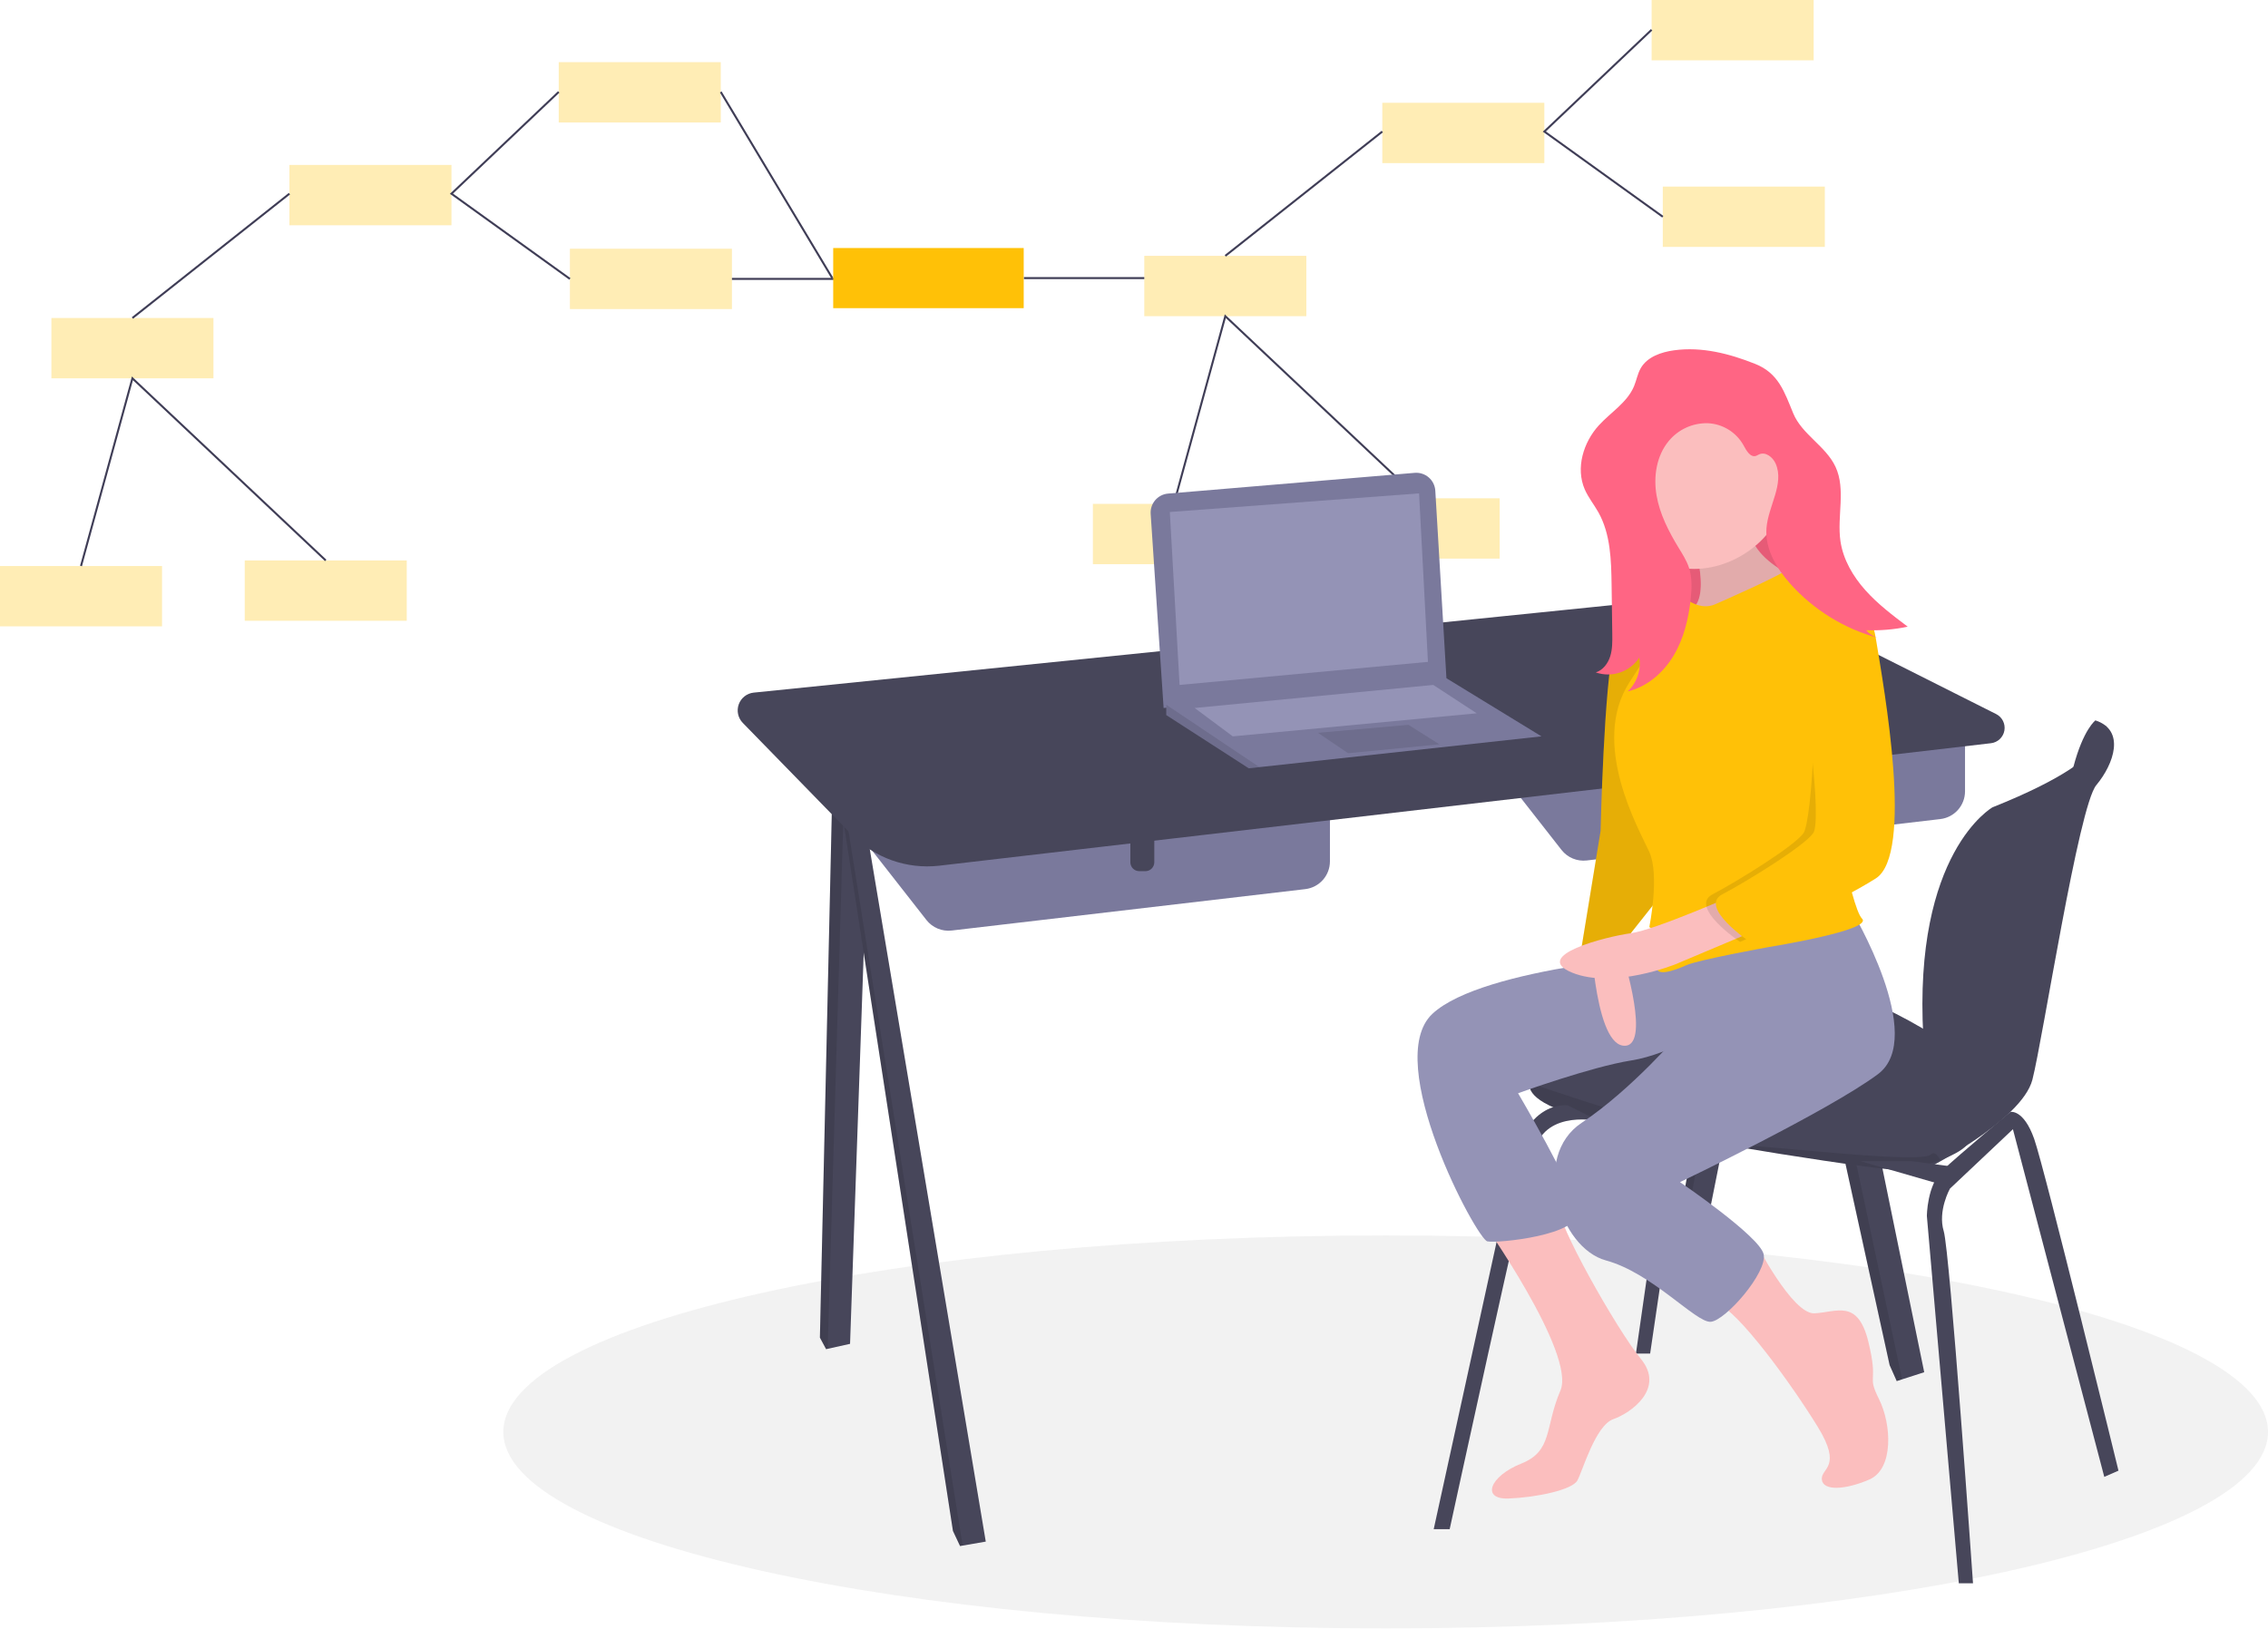
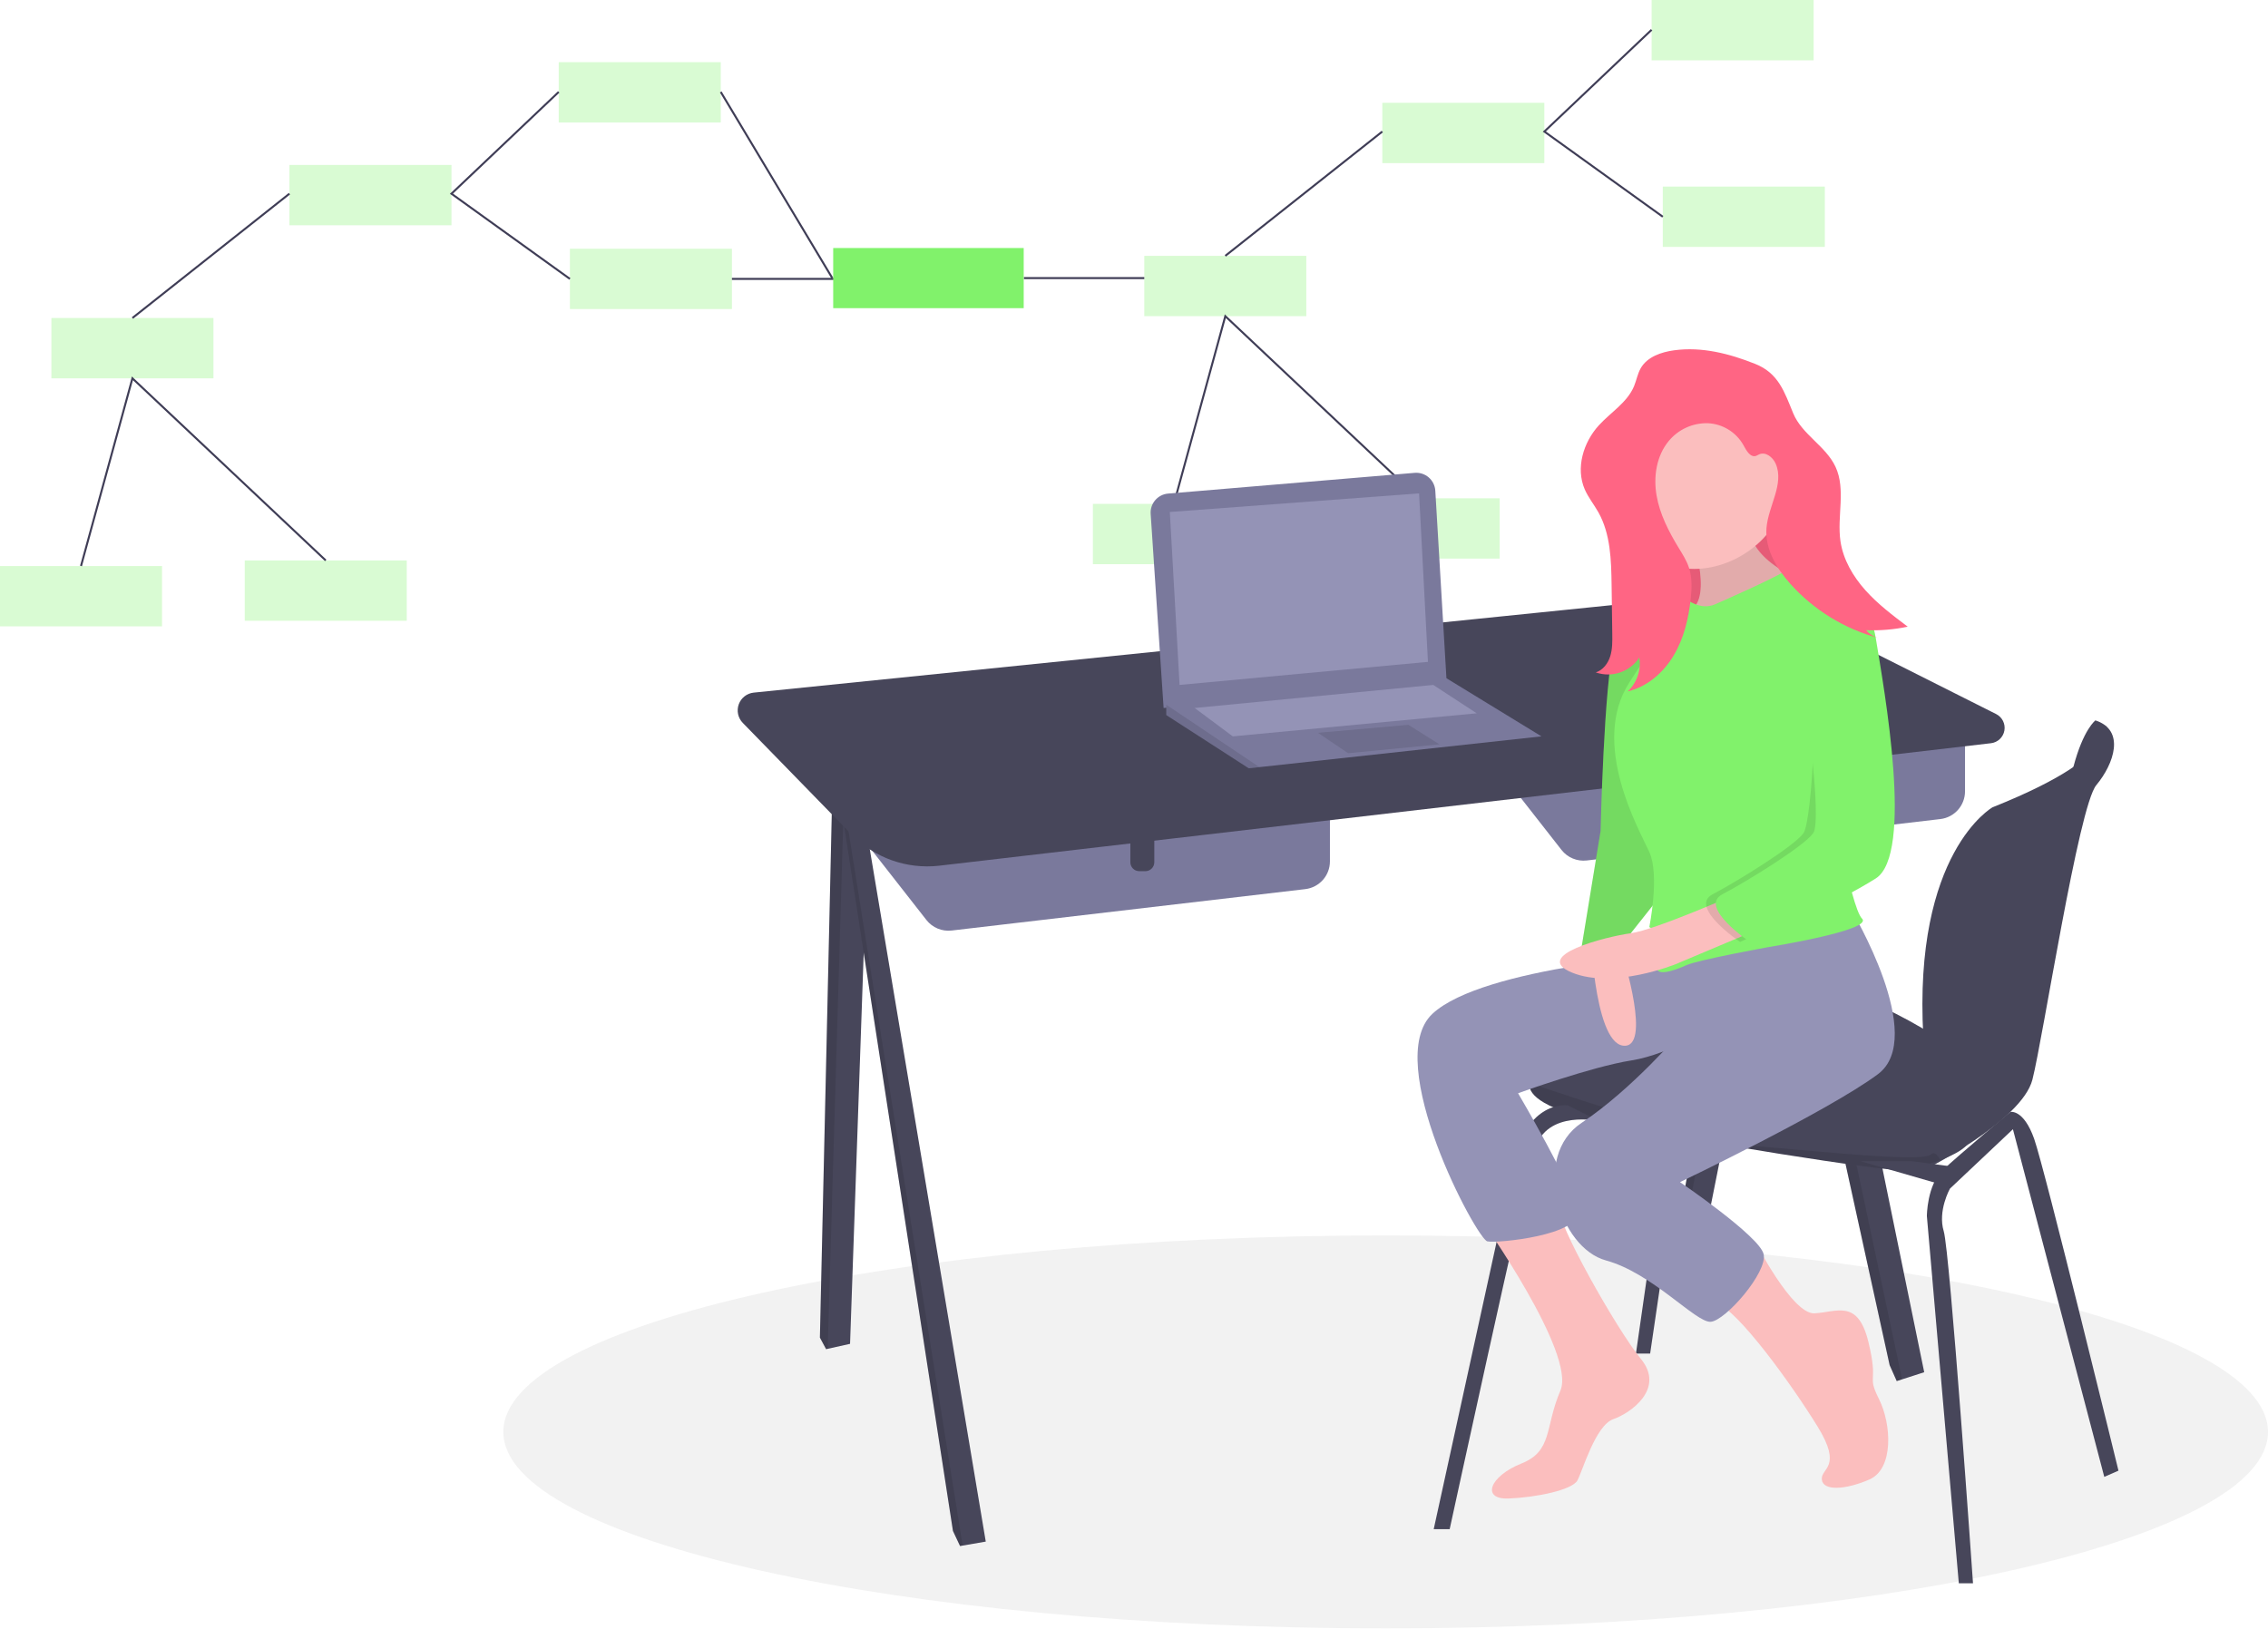
<svg xmlns="http://www.w3.org/2000/svg" id="e87ddc62-7528-42a5-8b37-f74ed0351019" data-name="Layer 1" width="1131" height="812.206" viewBox="0 0 1131 812.206">
-   <rect x="689.328" y="51.267" width="80.802" height="30.092" fill="#ffc107" opacity="0.3" />
-   <rect x="823.626" width="80.802" height="30.092" fill="#ffc107" opacity="0.3" />
-   <rect x="829.198" y="93.061" width="80.802" height="30.092" fill="#ffc107" opacity="0.3" />
-   <rect x="570.634" y="127.611" width="80.802" height="30.092" fill="#ffc107" opacity="0.3" />
-   <rect x="545" y="251.321" width="80.802" height="30.092" fill="#ffc107" opacity="0.3" />
-   <rect x="667.038" y="248.534" width="80.802" height="30.092" fill="#ffc107" opacity="0.3" />
+   <rect x="689.328" y="51.267" width="80.802" height="30.092" fill="#81f26b" opacity="0.3" />
+   <rect x="823.626" width="80.802" height="30.092" fill="#81f26b" opacity="0.3" />
+   <rect x="829.198" y="93.061" width="80.802" height="30.092" fill="#81f26b" opacity="0.3" />
+   <rect x="570.634" y="127.611" width="80.802" height="30.092" fill="#81f26b" opacity="0.3" />
+   <rect x="545" y="251.321" width="80.802" height="30.092" fill="#81f26b" opacity="0.3" />
+   <rect x="667.038" y="248.534" width="80.802" height="30.092" fill="#81f26b" opacity="0.3" />
  <polyline points="823.626 14.856 770.13 65.616 829.198 108.107" fill="none" stroke="#3f3d56" stroke-miterlimit="10" />
  <line x1="689.328" y1="65.616" x2="611.034" y2="127.611" fill="none" stroke="#3f3d56" stroke-miterlimit="10" />
  <polyline points="585.401 251.297 611.034 157.702 707.439 248.534" fill="none" stroke="#3f3d56" stroke-miterlimit="10" />
-   <rect x="144.328" y="82.267" width="80.802" height="30.092" fill="#ffc107" opacity="0.3" />
-   <rect x="278.626" y="31" width="80.802" height="30.092" fill="#ffc107" opacity="0.3" />
-   <rect x="284.198" y="124.061" width="80.802" height="30.092" fill="#ffc107" opacity="0.3" />
-   <rect x="25.634" y="158.611" width="80.802" height="30.092" fill="#ffc107" opacity="0.3" />
-   <rect y="282.321" width="80.802" height="30.092" fill="#ffc107" opacity="0.3" />
-   <rect x="122.038" y="279.534" width="80.802" height="30.092" fill="#ffc107" opacity="0.3" />
+   <rect x="144.328" y="82.267" width="80.802" height="30.092" fill="#81f26b" opacity="0.3" />
+   <rect x="278.626" y="31" width="80.802" height="30.092" fill="#81f26b" opacity="0.3" />
+   <rect x="284.198" y="124.061" width="80.802" height="30.092" fill="#81f26b" opacity="0.3" />
+   <rect x="25.634" y="158.611" width="80.802" height="30.092" fill="#81f26b" opacity="0.3" />
+   <rect y="282.321" width="80.802" height="30.092" fill="#81f26b" opacity="0.3" />
+   <rect x="122.038" y="279.534" width="80.802" height="30.092" fill="#81f26b" opacity="0.3" />
  <polyline points="278.626 45.856 225.13 96.616 284.198 139.107" fill="none" stroke="#3f3d56" stroke-miterlimit="10" />
  <line x1="144.328" y1="96.616" x2="66.034" y2="158.611" fill="none" stroke="#3f3d56" stroke-miterlimit="10" />
  <polyline points="40.401 282.297 66.034 188.702 162.439 279.534" fill="none" stroke="#3f3d56" stroke-miterlimit="10" />
  <line x1="365" y1="139.107" x2="456.634" y2="139.107" fill="none" stroke="#3f3d56" stroke-miterlimit="10" />
-   <rect x="415.5" y="123.706" width="95" height="30" fill="#ffc107" />
+   <rect x="415.5" y="123.706" width="95" height="30" fill="#81f26b" />
  <line x1="510.623" y1="138.706" x2="570.634" y2="138.706" fill="none" stroke="#3f3d56" stroke-miterlimit="10" />
  <line x1="415.045" y1="138.706" x2="359.427" y2="45.856" fill="none" stroke="#3f3d56" stroke-miterlimit="10" />
  <ellipse cx="691" cy="714.206" rx="440" ry="98" fill="#f2f2f2" />
  <polygon points="894.984 391.611 852.078 606.582 842.79 606.582 841.768 604.994 838.809 600.39 875.964 399.572 881.604 397.21 894.984 391.611" fill="#47465a" />
  <polygon points="881.604 397.21 841.768 604.994 838.809 600.39 875.964 399.572 881.604 397.21" opacity="0.1" />
  <polygon points="959.564 684.432 948.533 687.988 945.852 688.855 942.313 680.893 881.604 403.96 887.916 402.545 901.177 399.572 959.564 684.432" fill="#47465a" />
  <polygon points="948.533 687.988 945.852 688.855 942.313 680.893 881.604 403.96 887.916 402.545 948.533 687.988" opacity="0.1" />
  <polygon points="433.636 391.611 423.905 670.277 412.753 672.754 411.962 672.931 408.865 667.181 415.058 394.264 421.016 393.415 433.636 391.611" fill="#47465a" />
  <polygon points="421.016 393.415 412.753 672.754 411.962 672.931 408.865 667.181 415.058 394.264 421.016 393.415" opacity="0.1" />
  <polygon points="491.581 768.917 480.045 770.907 478.753 771.128 475.215 763.609 419.039 399.572 420.658 399.081 429.213 396.476 491.581 768.917" fill="#47465a" />
  <polygon points="480.045 770.907 478.753 771.128 475.215 763.609 419.039 399.572 420.658 399.081 480.045 770.907" opacity="0.1" />
  <path d="M770.246,412.949l42.951,54.882a13.928,13.928,0,0,0,12.588,5.249l176.318-20.65a13.928,13.928,0,0,0,12.308-13.833v-40.688Z" transform="translate(-34.5 -43.89695)" fill="#7a799c" />
  <path d="M880.388,377.898h11.943a0,0,0,0,1,0,0v17.236a4.438,4.438,0,0,1-4.438,4.438H884.825a4.438,4.438,0,0,1-4.438-4.438V377.898A0,0,0,0,1,880.388,377.898Z" fill="#47465a" />
  <path d="M453.539,447.893l42.951,54.882a13.928,13.928,0,0,0,12.588,5.249l176.318-20.65A13.928,13.928,0,0,0,697.704,473.541V432.853Z" transform="translate(-34.5 -43.89695)" fill="#7a799c" />
  <path d="M563.68,412.842h11.943a0,0,0,0,1,0,0v17.236a4.438,4.438,0,0,1-4.438,4.438H568.118a4.438,4.438,0,0,1-4.438-4.438V412.842A0,0,0,0,1,563.68,412.842Z" fill="#47465a" />
  <path d="M502.885,475.688l524.459-61.09a7.713,7.713,0,0,0,2.578-14.549l-93.817-47.182a108.587,108.587,0,0,0-59.802-11.017L410.361,389.36a8.918,8.918,0,0,0-5.459,15.095l54.259,55.668A52.673,52.673,0,0,0,502.885,475.688Z" transform="translate(-34.5 -43.89695)" fill="#47465a" />
  <path d="M1085.044,406.318l-5.61-3.101s-6.056,4.458-10.99,23.24,9.221.204,9.221.204l6.193-12.828Z" transform="translate(-34.5 -43.89695)" fill="#47465a" />
  <path d="M1025.027,578.38s-5.75,26.982-8.404,34.502c-1.3,3.68-7.582,7.046-14.544,9.621a97.379,97.379,0,0,1-19.073,4.976c-7.52.885-103.947-14.155-150.834-24.328-31.587-6.852-35.669-14.712-34.971-19.109a6.38,6.38,0,0,1,1.796-3.45s46.444-31.405,62.811-46.444,48.656-3.096,84.042,3.096S1025.027,578.38,1025.027,578.38Z" transform="translate(-34.5 -43.89695)" fill="#47465a" />
  <path d="M1079.434,403.217s21.674,14.155-51.31,43.348c0,0-39.669,22.367-34.505,114.503a25.27,25.27,0,0,0,3.673,11.702c7.53,12.385,23.666,43.737-3.227,47.63V627.478s48.656-24.328,53.964-45.117,23.001-136.237,31.848-146.853S1094.473,408.083,1079.434,403.217Z" transform="translate(-34.5 -43.89695)" fill="#47465a" />
  <path d="M1002.079,622.502a97.379,97.379,0,0,1-19.073,4.976c-7.52.885-103.947-14.155-150.834-24.328-31.587-6.852-35.669-14.712-34.971-19.109,20.763,7.099,88.183,29.632,112.378,31.494,28.751,2.212,83.68,8.36,87.842,4.18C999.023,618.105,1000.664,619.804,1002.079,622.502Z" transform="translate(-34.5 -43.89695)" opacity="0.1" />
  <path d="M749.457,806.621l42.021-191.971s7.52-20.347,24.77-19.462L832.172,603.15s-26.54-6.193-32.29,14.155S757.419,806.621,757.419,806.621Z" transform="translate(-34.5 -43.89695)" fill="#47465a" />
  <polygon points="815.808 675.143 832.616 557.926 840.136 557.926 822.885 675.143 815.808 675.143" fill="#47465a" />
  <path d="M1011.315,833.603l-15.924-183.124s0-15.482,7.962-23.001,33.665-28.97,33.665-28.97,6.587-1.551,11.895,13.489,42.021,165.431,42.021,165.431l-7.077,3.096L1038.297,607.131l-31.405,29.636s-6.193,11.058-3.096,21.232,14.597,175.604,14.597,175.604Z" transform="translate(-34.5 -43.89695)" fill="#47465a" />
  <polygon points="927.717 579.158 967.526 590.658 976.373 582.254 953.372 579.158 927.717 579.158" fill="#47465a" />
  <path d="M608.313,300.201l6.455,96.824,141.103-13.712-5.615-94.649a9.52,9.52,0,0,0-10.301-8.922L617.013,290.082A9.52,9.52,0,0,0,608.313,300.201Z" transform="translate(-34.5 -43.89695)" fill="#7a799c" />
  <polygon points="768.7 367.282 628.039 382.627 622.731 383.206 581.595 356.667 581.595 350.916 721.37 338.328 768.7 367.282" fill="#7a799c" />
  <polygon points="628.039 382.627 622.731 383.206 581.595 356.667 581.595 351.518 628.039 382.627" opacity="0.1" />
  <polygon points="583.364 255.373 588.23 341.627 712.082 330.127 707.658 246.084 583.364 255.373" fill="#9493b6" />
  <polygon points="657.233 365.513 672.272 375.687 717.832 371.263 702.35 361.532 657.233 365.513" opacity="0.1" />
  <polygon points="595.749 353.128 614.769 367.282 736.41 355.782 714.736 341.627 595.749 353.128" fill="#9493b6" />
  <rect x="811.605" y="222.42" width="89.793" height="89.793" fill="#ff6584" />
  <rect x="811.605" y="222.42" width="89.793" height="89.793" opacity="0.1" />
  <path d="M877.029,307.871s12.667,34.306,0,40.639,45.389,0,45.389,0l16.361-13.195s-36.945-10.556-31.667-34.834S877.029,307.871,877.029,307.871Z" transform="translate(-34.5 -43.89695)" fill="#fbbebe" />
  <path d="M877.029,307.871s12.667,34.306,0,40.639,45.389,0,45.389,0l16.361-13.195s-36.945-10.556-31.667-34.834S877.029,307.871,877.029,307.871Z" transform="translate(-34.5 -43.89695)" opacity="0.1" />
  <path d="M773.056,651.986s47.501,67.029,39.584,85.501-3.694,30.084-19.528,36.417-20.056,17.945-6.333,17.417,31.667-4.222,34.306-8.972,8.972-27.445,17.945-30.611S864.89,736.431,852.751,721.653s-42.725-69.21-40.363-74.717S773.056,651.986,773.056,651.986Z" transform="translate(-34.5 -43.89695)" fill="#fbbebe" />
  <path d="M872.279,519.512s-98.168,6.333-123.501,30.084,22.167,112.418,27.445,113.474,46.445-3.167,44.862-14.778-29.556-59.112-29.556-59.112,36.417-13.195,56.473-16.361,42.223-17.945,42.223-17.945Z" transform="translate(-34.5 -43.89695)" fill="#9493b6" />
  <path d="M827.417,504.734s1.583,58.584,16.361,60.695,0-44.862,0-44.862l-.528-17.945Z" transform="translate(-34.5 -43.89695)" fill="#fbbebe" />
-   <path d="M872.279,351.149s-27.445-7.917-32.723,13.195-6.861,93.946-6.861,93.946l-9.5,58.056s17.417-5.278,21.111-2.639l22.167-27.973Z" transform="translate(-34.5 -43.89695)" fill="#ffc107" />
+   <path d="M872.279,351.149s-27.445-7.917-32.723,13.195-6.861,93.946-6.861,93.946l-9.5,58.056s17.417-5.278,21.111-2.639l22.167-27.973Z" transform="translate(-34.5 -43.89695)" fill="#81f26b" />
  <path d="M872.279,351.149s-27.445-7.917-32.723,13.195-6.861,93.946-6.861,93.946l-9.5,58.056s17.417-5.278,21.111-2.639l22.167-27.973Z" transform="translate(-34.5 -43.89695)" opacity="0.1" />
  <path d="M909.779,663.225s18.445,36.261,29.528,35.733,21.639-7.389,26.917,14.25-1.056,15.834,5.278,28.5,7.389,34.834-4.75,40.112-23.222,5.806-23.75,0,10.556-5.806-2.111-26.389-39.584-58.056-50.667-61.751S909.779,663.225,909.779,663.225Z" transform="translate(-34.5 -43.89695)" fill="#fbbebe" />
  <path d="M957.78,497.873s38,63.334,13.195,81.806-98.696,53.834-98.696,53.834,39.584,26.917,41.695,35.889-19,33.25-26.389,33.778-29.028-24.278-52.251-30.611-37.473-51.723-12.139-68.612,49.084-44.862,49.084-44.862l-7.385-40.634Z" transform="translate(-34.5 -43.89695)" fill="#9493b6" />
  <path d="M924.84,286.664c0,22.444-22.991,40.999-45.436,40.999a40.639,40.639,0,1,1,0-81.279C901.849,246.384,924.84,264.219,924.84,286.664Z" transform="translate(-34.5 -43.89695)" fill="#fbbebe" />
-   <path d="M889.696,345.343s36.417-15.834,36.417-17.945,21.111,4.75,25.861,8.972,7.389,3.694,10.556,12.139-15.834,87.084-15.834,87.084,10.556,60.695,16.361,66.501S916.085,516.345,916.085,516.345s-34.834,6.333-40.639,8.972-16.361,6.333-14.25,0,11.083-11.083-4.222-19c0,0,5.278-25.861,0-37.473s-29.556-53.834-10.028-84.445,28.5-41.695,28.5-41.695S882.307,348.51,889.696,345.343Z" transform="translate(-34.5 -43.89695)" fill="#ffc107" />
+   <path d="M889.696,345.343s36.417-15.834,36.417-17.945,21.111,4.75,25.861,8.972,7.389,3.694,10.556,12.139-15.834,87.084-15.834,87.084,10.556,60.695,16.361,66.501S916.085,516.345,916.085,516.345s-34.834,6.333-40.639,8.972-16.361,6.333-14.25,0,11.083-11.083-4.222-19c0,0,5.278-25.861,0-37.473s-29.556-53.834-10.028-84.445,28.5-41.695,28.5-41.695S882.307,348.51,889.696,345.343Z" transform="translate(-34.5 -43.89695)" fill="#81f26b" />
  <path d="M901.307,489.428S860.14,507.687,847.737,509.377s-49.876,11.19-29.292,19.635,51.723-4.222,51.723-4.222l43.806-18.472Z" transform="translate(-34.5 -43.89695)" fill="#fbbebe" />
  <path d="M945.629,343.724s15.202-7.353,19.424,18.508,19,107.668,0,119.807-62.806,31.667-62.806,31.667-25.861-17.417-13.722-23.75,41.167-24.278,45.389-30.611,8.488-77.027,1.099-88.638S945.629,343.724,945.629,343.724Z" transform="translate(-34.5 -43.89695)" opacity="0.1" />
-   <path d="M944.585,337.427s21.111-1.056,25.334,24.806,19,107.668,0,119.807-62.806,31.667-62.806,31.667-25.861-17.417-13.722-23.75,41.167-24.278,45.389-30.611S935.613,387.038,928.224,375.427,944.585,337.427,944.585,337.427Z" transform="translate(-34.5 -43.89695)" fill="#ffc107" />
+   <path d="M944.585,337.427s21.111-1.056,25.334,24.806,19,107.668,0,119.807-62.806,31.667-62.806,31.667-25.861-17.417-13.722-23.75,41.167-24.278,45.389-30.611S935.613,387.038,928.224,375.427,944.585,337.427,944.585,337.427Z" transform="translate(-34.5 -43.89695)" fill="#81f26b" />
  <path d="M869.394,218.612c-6.479.882-13.429,3.252-16.689,8.92-1.595,2.774-2.111,6.027-3.34,8.982-3.391,8.153-11.628,13.021-17.574,19.548-7.75,8.507-11.598,21.326-7.028,31.887,1.77,4.09,4.644,7.593,6.824,11.48,6.081,10.843,6.405,23.865,6.578,36.296l.34,24.441c.052,3.732.093,7.54-1.03,11.099s-3.633,6.893-7.192,8.017a18.64,18.64,0,0,0,21.708-7.413,19.049,19.049,0,0,1-5.822,16.899c9.676-2.279,17.79-9.316,22.902-17.842s7.482-18.442,8.545-28.326c.562-5.228.76-10.633-.892-15.625-1.163-3.516-3.192-6.668-5.118-9.83-4.966-8.154-9.437-16.826-11.037-26.238s.006-19.738,6.118-27.072a24.454,24.454,0,0,1,19.315-8.856,21.503,21.503,0,0,1,17.928,10.975c1.412,2.658,3.421,6.26,6.282,5.326a15.523,15.523,0,0,0,1.549-.761c3.19-1.452,6.814,1.413,8.221,4.623,4.437,10.127-3.738,21.181-4.583,32.205-.786,10.255,4.931,19.926,11.765,27.612a90.717,90.717,0,0,0,44.353,27.25,12.449,12.449,0,0,1-6.434-3.997,84.47,84.47,0,0,0,20.757-1.74c-7.426-5.596-14.905-11.24-21.105-18.171s-11.11-15.316-12.447-24.518c-1.794-12.35,2.805-25.723-2.454-37.041-4.808-10.347-16.732-16.129-21.087-26.674-4.423-10.712-7.291-20.017-19.002-24.68C896.962,220.299,883.204,216.732,869.394,218.612Z" transform="translate(-34.5 -43.89695)" fill="#ff6584" />
</svg>
